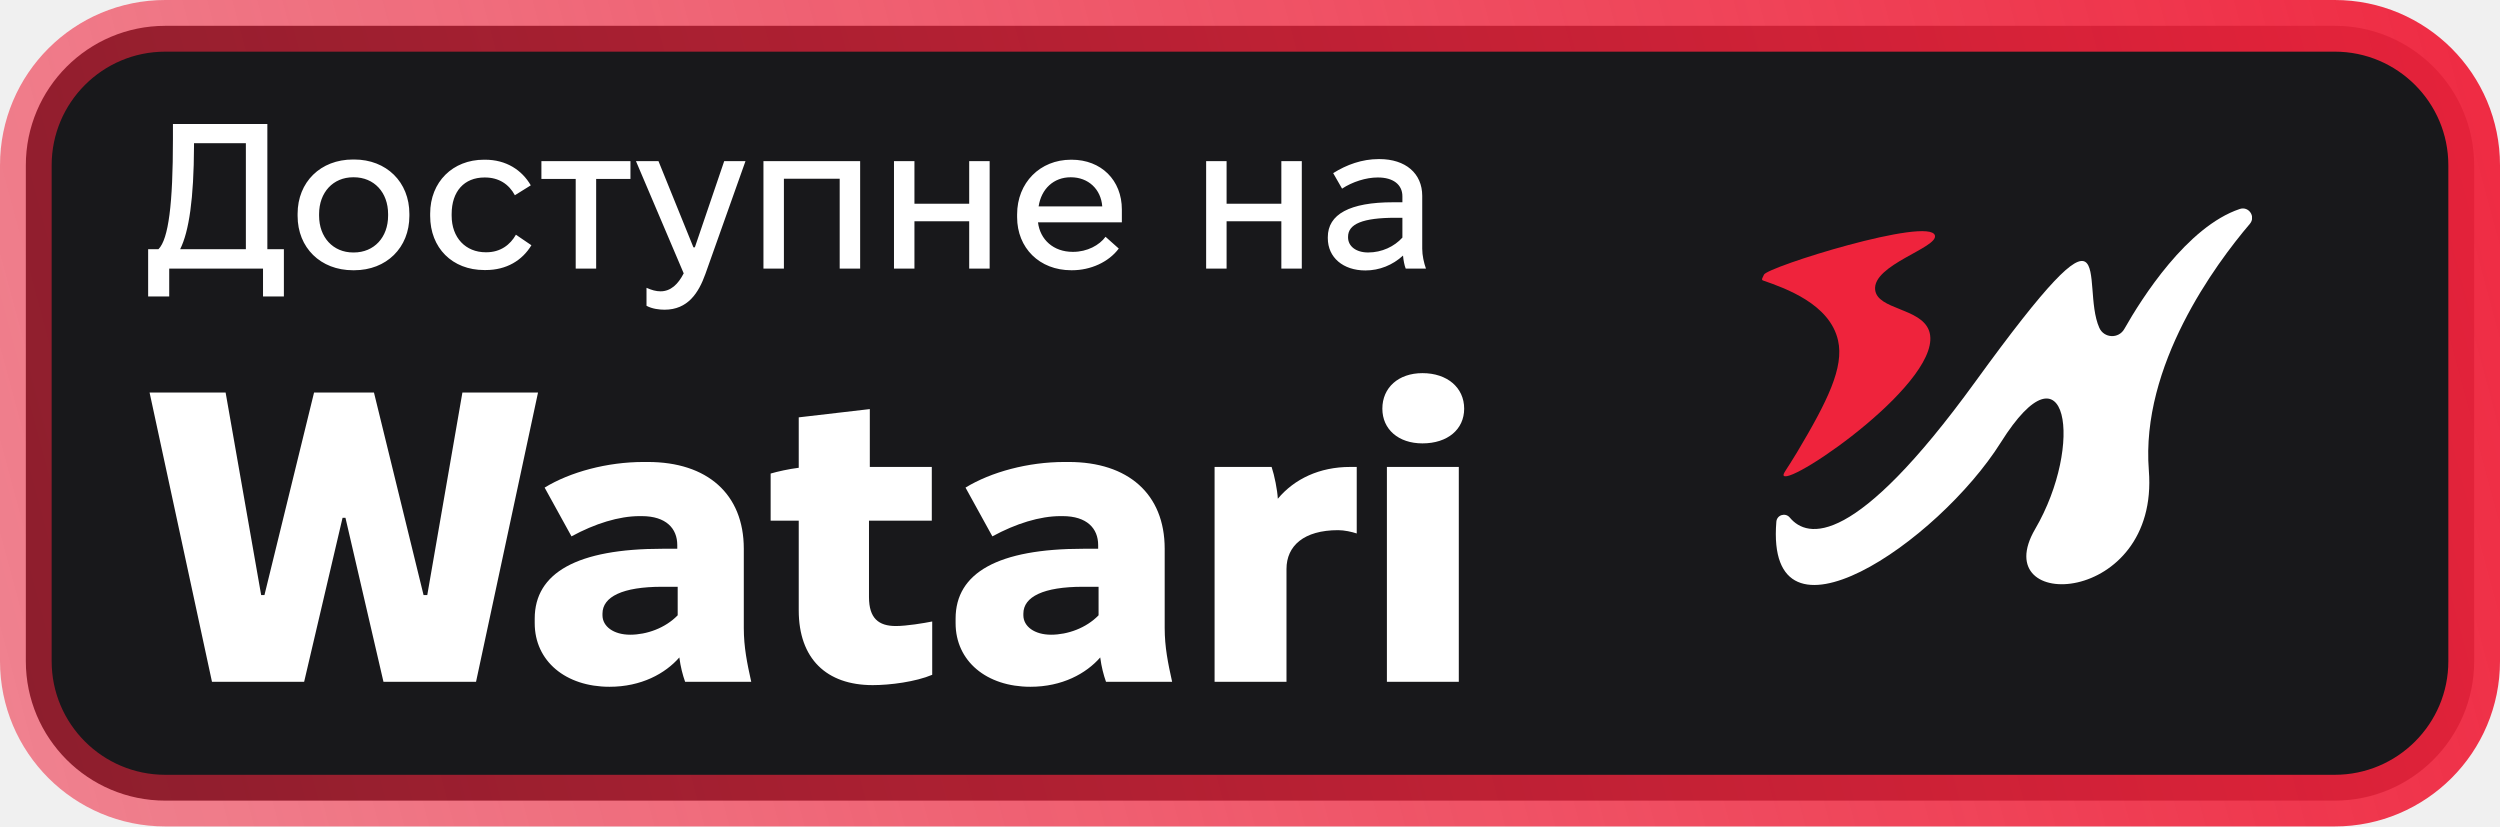
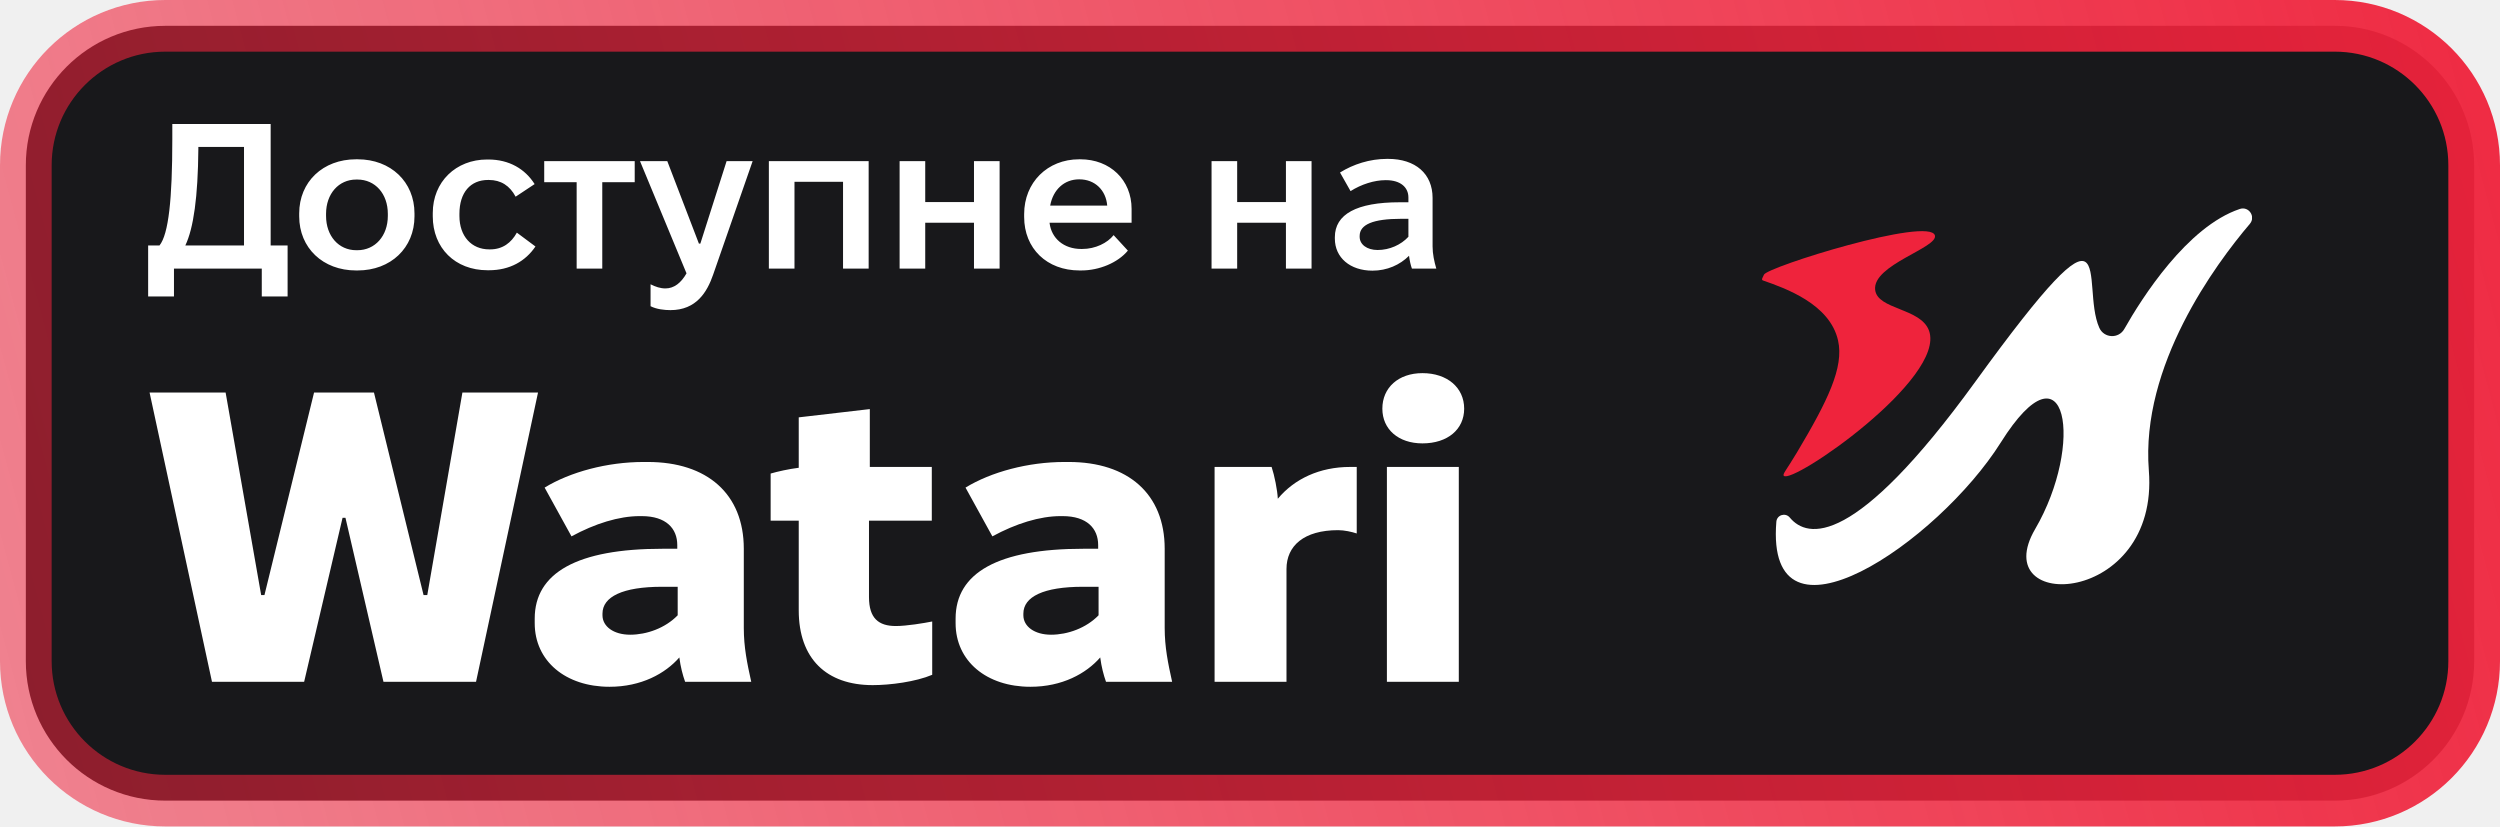
<svg xmlns="http://www.w3.org/2000/svg" width="121" height="40" viewBox="0 0 121 40" fill="none">
  <rect x="1.25" y="1.25" width="118.5" height="37.5" rx="6.75" fill="#18181B" />
  <rect x="1.25" y="1.25" width="118.5" height="37.5" rx="6.75" stroke="url(#paint0_linear_972_29)" stroke-width="2.5" />
  <g clip-path="url(#clip0_972_29)">
    <mask id="mask0_972_29" style="mask-type:luminance" maskUnits="userSpaceOnUse" x="84" y="8" width="27" height="24">
      <path d="M110.281 8H84V31.438H110.281V8Z" fill="white" />
    </mask>
    <g mask="url(#mask0_972_29)">
      <path d="M85.373 13.299C85.347 13.386 85.22 13.537 85.323 13.573C86.415 13.953 88.567 14.713 88.963 16.483C89.254 17.779 88.464 19.397 86.973 21.898C86.469 22.743 86.263 22.948 86.336 23.027C86.738 23.468 94.197 18.32 93.365 16.006C92.966 14.896 90.863 14.996 90.757 14.025C90.626 12.82 93.796 11.994 93.651 11.4C93.419 10.459 85.48 12.932 85.373 13.299Z" fill="#EF233C" />
      <path d="M85.975 25.253C86.001 24.922 86.414 24.794 86.626 25.05C87.481 26.078 89.769 26.521 95.596 18.488C102.754 8.619 100.658 13.737 101.606 15.864C101.834 16.374 102.542 16.408 102.817 15.922C103.661 14.432 105.853 10.97 108.407 10.114C108.84 9.969 109.19 10.485 108.893 10.834C107.22 12.802 103.603 17.693 104.004 22.77C104.522 29.349 96.115 29.693 98.502 25.605C100.89 21.516 100.059 16.295 96.841 21.412C93.792 26.261 85.431 31.953 85.975 25.253Z" fill="white" />
    </g>
  </g>
-   <path d="M7.17 14.35V12.06H7.67C8.16 11.57 8.37 9.85 8.37 6.74V6H12.94V12.06H13.74V14.35H12.73V13H8.19V14.35H7.17ZM11.9 12.06V6.93H9.39V7.08C9.38 9.61 9.15 11.2 8.72 12.06H11.9ZM17.084 13.08C15.514 13.08 14.404 11.99 14.404 10.45V10.35C14.404 8.81 15.514 7.72 17.084 7.72H17.144C18.704 7.72 19.814 8.81 19.814 10.35V10.45C19.814 11.99 18.704 13.08 17.144 13.08H17.084ZM17.094 12.22H17.124C18.104 12.22 18.784 11.49 18.784 10.44V10.36C18.784 9.31 18.104 8.58 17.124 8.58H17.094C16.124 8.58 15.444 9.31 15.444 10.36V10.44C15.444 11.49 16.124 12.22 17.094 12.22ZM23.44 13.07C21.89 13.07 20.82 12 20.82 10.45V10.34C20.82 8.8 21.92 7.73 23.42 7.73H23.48C24.5 7.73 25.26 8.23 25.69 8.97L24.92 9.45C24.63 8.91 24.14 8.59 23.47 8.59H23.45C22.47 8.59 21.86 9.26 21.86 10.36V10.44C21.86 11.51 22.54 12.21 23.51 12.21H23.54C24.23 12.21 24.7 11.84 24.97 11.36L25.72 11.87C25.28 12.6 24.52 13.07 23.51 13.07H23.44ZM27.864 13V8.66H26.204V7.8H30.514V8.66H28.854V13H27.864ZM32.161 14.99C31.921 14.99 31.561 14.95 31.291 14.8V13.93C31.541 14.04 31.751 14.1 31.971 14.1C32.461 14.1 32.821 13.76 33.091 13.23L30.781 7.8H31.871L33.561 11.97H33.631L35.051 7.8H36.081L34.141 13.26C33.811 14.18 33.291 14.99 32.161 14.99ZM36.951 13V7.8H41.631V13H40.641V8.65H37.941V13H36.951ZM43.269 13V7.8H44.259V9.86H46.909V7.8H47.899V13H46.909V10.71H44.259V13H43.269ZM51.849 13.08C50.309 13.08 49.228 12 49.228 10.51V10.38C49.228 8.84 50.339 7.73 51.839 7.73H51.868C53.298 7.73 54.298 8.72 54.298 10.14V10.76H50.239C50.339 11.6 50.989 12.19 51.919 12.19H51.938C52.618 12.19 53.209 11.87 53.508 11.46L54.148 12.03C53.658 12.69 52.779 13.08 51.889 13.08H51.849ZM50.269 9.99H53.349C53.288 9.16 52.678 8.58 51.828 8.58H51.819C50.998 8.58 50.398 9.14 50.269 9.99ZM58.377 13V7.8H59.367V9.86H62.017V7.8H63.007V13H62.017V10.71H59.367V13H58.377ZM66.086 13.09C65.006 13.09 64.266 12.46 64.266 11.53V11.48C64.266 10.37 65.326 9.79 67.426 9.79H67.876V9.5C67.876 8.94 67.436 8.59 66.696 8.59H66.676C66.116 8.59 65.456 8.8 64.956 9.13L64.526 8.38C65.176 7.97 65.926 7.7 66.726 7.7H66.766C68.026 7.7 68.836 8.39 68.836 9.48V12.04C68.836 12.36 68.916 12.72 69.016 13H68.036C67.976 12.85 67.926 12.6 67.906 12.37C67.406 12.83 66.766 13.09 66.086 13.09ZM66.216 12.22C66.886 12.22 67.486 11.93 67.876 11.5V10.54H67.546C65.956 10.54 65.246 10.84 65.246 11.46V11.49C65.246 11.92 65.636 12.22 66.216 12.22ZM10.26 33L7.24 19H10.92L12.64 28.8H12.8L15.2 19H18.1L20.5 28.8H20.68L22.38 19H26.04L23.04 33H18.56L16.72 25.06H16.58L14.72 33H10.26ZM29.5 33.24C27.38 33.24 25.88 32 25.88 30.16V29.94C25.88 27.72 27.94 26.56 32.06 26.56H32.78V26.38C32.78 25.58 32.24 24.98 31.06 24.98H30.96C29.96 24.98 28.8 25.34 27.66 25.96L26.36 23.6C27.6 22.84 29.4 22.36 31.14 22.36H31.36C34.22 22.36 36 23.9 36 26.56V30.4C36 31.32 36.16 32.1 36.36 33H33.16C33.04 32.66 32.94 32.28 32.88 31.82C32.2 32.6 31.04 33.24 29.5 33.24ZM30.5 30.72C31.3 30.72 32.2 30.4 32.8 29.78V28.4H32.04C30.14 28.4 29.16 28.88 29.16 29.7V29.78C29.16 30.32 29.7 30.72 30.5 30.72ZM42.239 33.16C39.999 33.16 38.659 31.88 38.659 29.54V25.2H37.299V22.92C37.639 22.82 38.179 22.7 38.659 22.64V20.2L42.099 19.8V22.6H45.099V25.2H42.059V28.9C42.059 29.92 42.519 30.3 43.359 30.3C43.879 30.3 44.719 30.16 45.119 30.08V32.66C44.319 33 43.079 33.16 42.239 33.16ZM49.871 33.24C47.751 33.24 46.251 32 46.251 30.16V29.94C46.251 27.72 48.311 26.56 52.431 26.56H53.151V26.38C53.151 25.58 52.611 24.98 51.431 24.98H51.331C50.331 24.98 49.171 25.34 48.031 25.96L46.731 23.6C47.971 22.84 49.771 22.36 51.511 22.36H51.731C54.591 22.36 56.371 23.9 56.371 26.56V30.4C56.371 31.32 56.531 32.1 56.731 33H53.531C53.411 32.66 53.311 32.28 53.251 31.82C52.571 32.6 51.411 33.24 49.871 33.24ZM50.871 30.72C51.671 30.72 52.571 30.4 53.171 29.78V28.4H52.411C50.511 28.4 49.531 28.88 49.531 29.7V29.78C49.531 30.32 50.071 30.72 50.871 30.72ZM58.786 33V22.6H61.546C61.686 23.02 61.826 23.72 61.846 24.14C62.646 23.18 63.866 22.6 65.346 22.6H65.666V25.82C65.426 25.74 65.066 25.66 64.766 25.66C63.106 25.66 62.266 26.42 62.266 27.54V33H58.786ZM68.846 21.46C67.686 21.46 66.906 20.78 66.906 19.78C66.906 18.76 67.686 18.06 68.846 18.06C70.046 18.06 70.866 18.76 70.866 19.78C70.866 20.78 70.066 21.46 68.846 21.46ZM67.126 33V22.6H70.606V33H67.126Z" fill="white" />
+   <path d="M7.17 14.35V11.88H7.72C8.16 11.33 8.34 9.64 8.34 6.73V6H13.1V11.88H13.92V14.35H12.67V13H8.42V14.35H7.17ZM11.81 11.88V7.11H9.6V7.22C9.58 9.53 9.37 11.04 8.97 11.88H11.81ZM17.231 13.09C15.631 13.09 14.481 12 14.481 10.47V10.33C14.481 8.8 15.631 7.71 17.231 7.71H17.311C18.911 7.71 20.061 8.8 20.061 10.33V10.47C20.061 12 18.911 13.09 17.311 13.09H17.231ZM17.241 12.11H17.301C18.151 12.11 18.771 11.42 18.771 10.45V10.35C18.771 9.38 18.161 8.69 17.301 8.69H17.241C16.391 8.69 15.781 9.38 15.781 10.35V10.45C15.781 11.42 16.391 12.11 17.241 12.11ZM23.596 13.08C22.026 13.08 20.946 12 20.946 10.47V10.31C20.946 8.8 22.066 7.72 23.576 7.72H23.636C24.646 7.72 25.416 8.18 25.876 8.91L24.956 9.52C24.676 8.99 24.246 8.71 23.656 8.71H23.626C22.766 8.71 22.236 9.32 22.236 10.35V10.45C22.236 11.44 22.826 12.07 23.676 12.07H23.726C24.326 12.07 24.746 11.75 25.016 11.26L25.916 11.93C25.436 12.64 24.676 13.08 23.666 13.08H23.596ZM27.91 13V8.82H26.34V7.8H30.72V8.82H29.15V13H27.91ZM32.447 15.01C32.167 15.01 31.777 14.97 31.487 14.82V13.76C31.727 13.88 31.957 13.96 32.207 13.96C32.627 13.96 32.967 13.69 33.227 13.23L30.977 7.8H32.297L33.827 11.79H33.897L35.167 7.8H36.427L34.517 13.29C34.227 14.13 33.707 15.01 32.447 15.01ZM37.213 13V7.8H42.043V13H40.803V8.8H38.453V13H37.213ZM43.541 13V7.8H44.781V9.78H47.141V7.8H48.381V13H47.141V10.78H44.781V13H43.541ZM52.249 13.09C50.669 13.09 49.569 12.03 49.569 10.5V10.36C49.569 8.83 50.699 7.71 52.229 7.71H52.289C53.729 7.71 54.769 8.71 54.769 10.11V10.78H50.799V10.79C50.889 11.54 51.489 12.05 52.329 12.05H52.379C53.019 12.05 53.599 11.76 53.899 11.38L54.589 12.13C54.099 12.72 53.199 13.09 52.339 13.09H52.249ZM50.829 9.95H53.589C53.529 9.21 52.999 8.68 52.239 8.68H52.229C51.509 8.68 50.969 9.18 50.829 9.95ZM58.639 13V7.8H59.879V9.78H62.239V7.8H63.479V13H62.239V10.78H59.879V13H58.639ZM66.427 13.1C65.347 13.1 64.607 12.47 64.607 11.55V11.48C64.607 10.37 65.657 9.79 67.747 9.79H68.167V9.56C68.167 9.06 67.777 8.72 67.087 8.72H67.057C66.517 8.72 65.887 8.92 65.367 9.25L64.857 8.35C65.497 7.95 66.297 7.69 67.127 7.69H67.187C68.507 7.69 69.337 8.41 69.337 9.58V11.93C69.337 12.29 69.417 12.66 69.517 13H68.337C68.277 12.84 68.227 12.61 68.197 12.38C67.757 12.82 67.137 13.1 66.427 13.1ZM66.677 12.1C67.257 12.1 67.807 11.85 68.167 11.46V10.59H67.817C66.447 10.59 65.807 10.87 65.807 11.42V11.46C65.807 11.83 66.157 12.1 66.677 12.1ZM10.26 33L7.24 19H10.92L12.64 28.8H12.8L15.2 19H18.1L20.5 28.8H20.68L22.38 19H26.04L23.04 33H18.56L16.72 25.06H16.58L14.72 33H10.26ZM29.5 33.24C27.38 33.24 25.88 32 25.88 30.16V29.94C25.88 27.72 27.94 26.56 32.06 26.56H32.78V26.38C32.78 25.58 32.24 24.98 31.06 24.98H30.96C29.96 24.98 28.8 25.34 27.66 25.96L26.36 23.6C27.6 22.84 29.4 22.36 31.14 22.36H31.36C34.22 22.36 36 23.9 36 26.56V30.4C36 31.32 36.16 32.1 36.36 33H33.16C33.04 32.66 32.94 32.28 32.88 31.82C32.2 32.6 31.04 33.24 29.5 33.24ZM30.5 30.72C31.3 30.72 32.2 30.4 32.8 29.78V28.4H32.04C30.14 28.4 29.16 28.88 29.16 29.7V29.78C29.16 30.32 29.7 30.72 30.5 30.72ZM42.239 33.16C39.999 33.16 38.659 31.88 38.659 29.54V25.2H37.299V22.92C37.639 22.82 38.179 22.7 38.659 22.64V20.2L42.099 19.8V22.6H45.099V25.2H42.059V28.9C42.059 29.92 42.519 30.3 43.359 30.3C43.879 30.3 44.719 30.16 45.119 30.08V32.66C44.319 33 43.079 33.16 42.239 33.16ZM49.871 33.24C47.751 33.24 46.251 32 46.251 30.16V29.94C46.251 27.72 48.311 26.56 52.431 26.56H53.151V26.38C53.151 25.58 52.611 24.98 51.431 24.98H51.331C50.331 24.98 49.171 25.34 48.031 25.96L46.731 23.6C47.971 22.84 49.771 22.36 51.511 22.36H51.731C54.591 22.36 56.371 23.9 56.371 26.56V30.4C56.371 31.32 56.531 32.1 56.731 33H53.531C53.411 32.66 53.311 32.28 53.251 31.82C52.571 32.6 51.411 33.24 49.871 33.24ZM50.871 30.72C51.671 30.72 52.571 30.4 53.171 29.78V28.4H52.411C50.511 28.4 49.531 28.88 49.531 29.7V29.78C49.531 30.32 50.071 30.72 50.871 30.72ZM58.786 33V22.6H61.546C61.686 23.02 61.826 23.72 61.846 24.14C62.646 23.18 63.866 22.6 65.346 22.6H65.666V25.82C65.426 25.74 65.066 25.66 64.766 25.66C63.106 25.66 62.266 26.42 62.266 27.54V33H58.786ZM68.846 21.46C67.686 21.46 66.906 20.78 66.906 19.78C66.906 18.76 67.686 18.06 68.846 18.06C70.046 18.06 70.866 18.76 70.866 19.78C70.866 20.78 70.066 21.46 68.846 21.46ZM67.126 33V22.6H70.606V33H67.126Z" fill="white" />
  <defs>
    <linearGradient id="paint0_linear_972_29" x1="128.908" y1="-15" x2="-15.079" y2="23.716" gradientUnits="userSpaceOnUse">
      <stop stop-color="#EF233C" />
      <stop offset="1" stop-color="#EF233C" stop-opacity="0.5" />
    </linearGradient>
    <clipPath id="clip0_972_29">
      <rect width="25" height="23.438" fill="white" transform="translate(84 8)" />
    </clipPath>
  </defs>
</svg>
